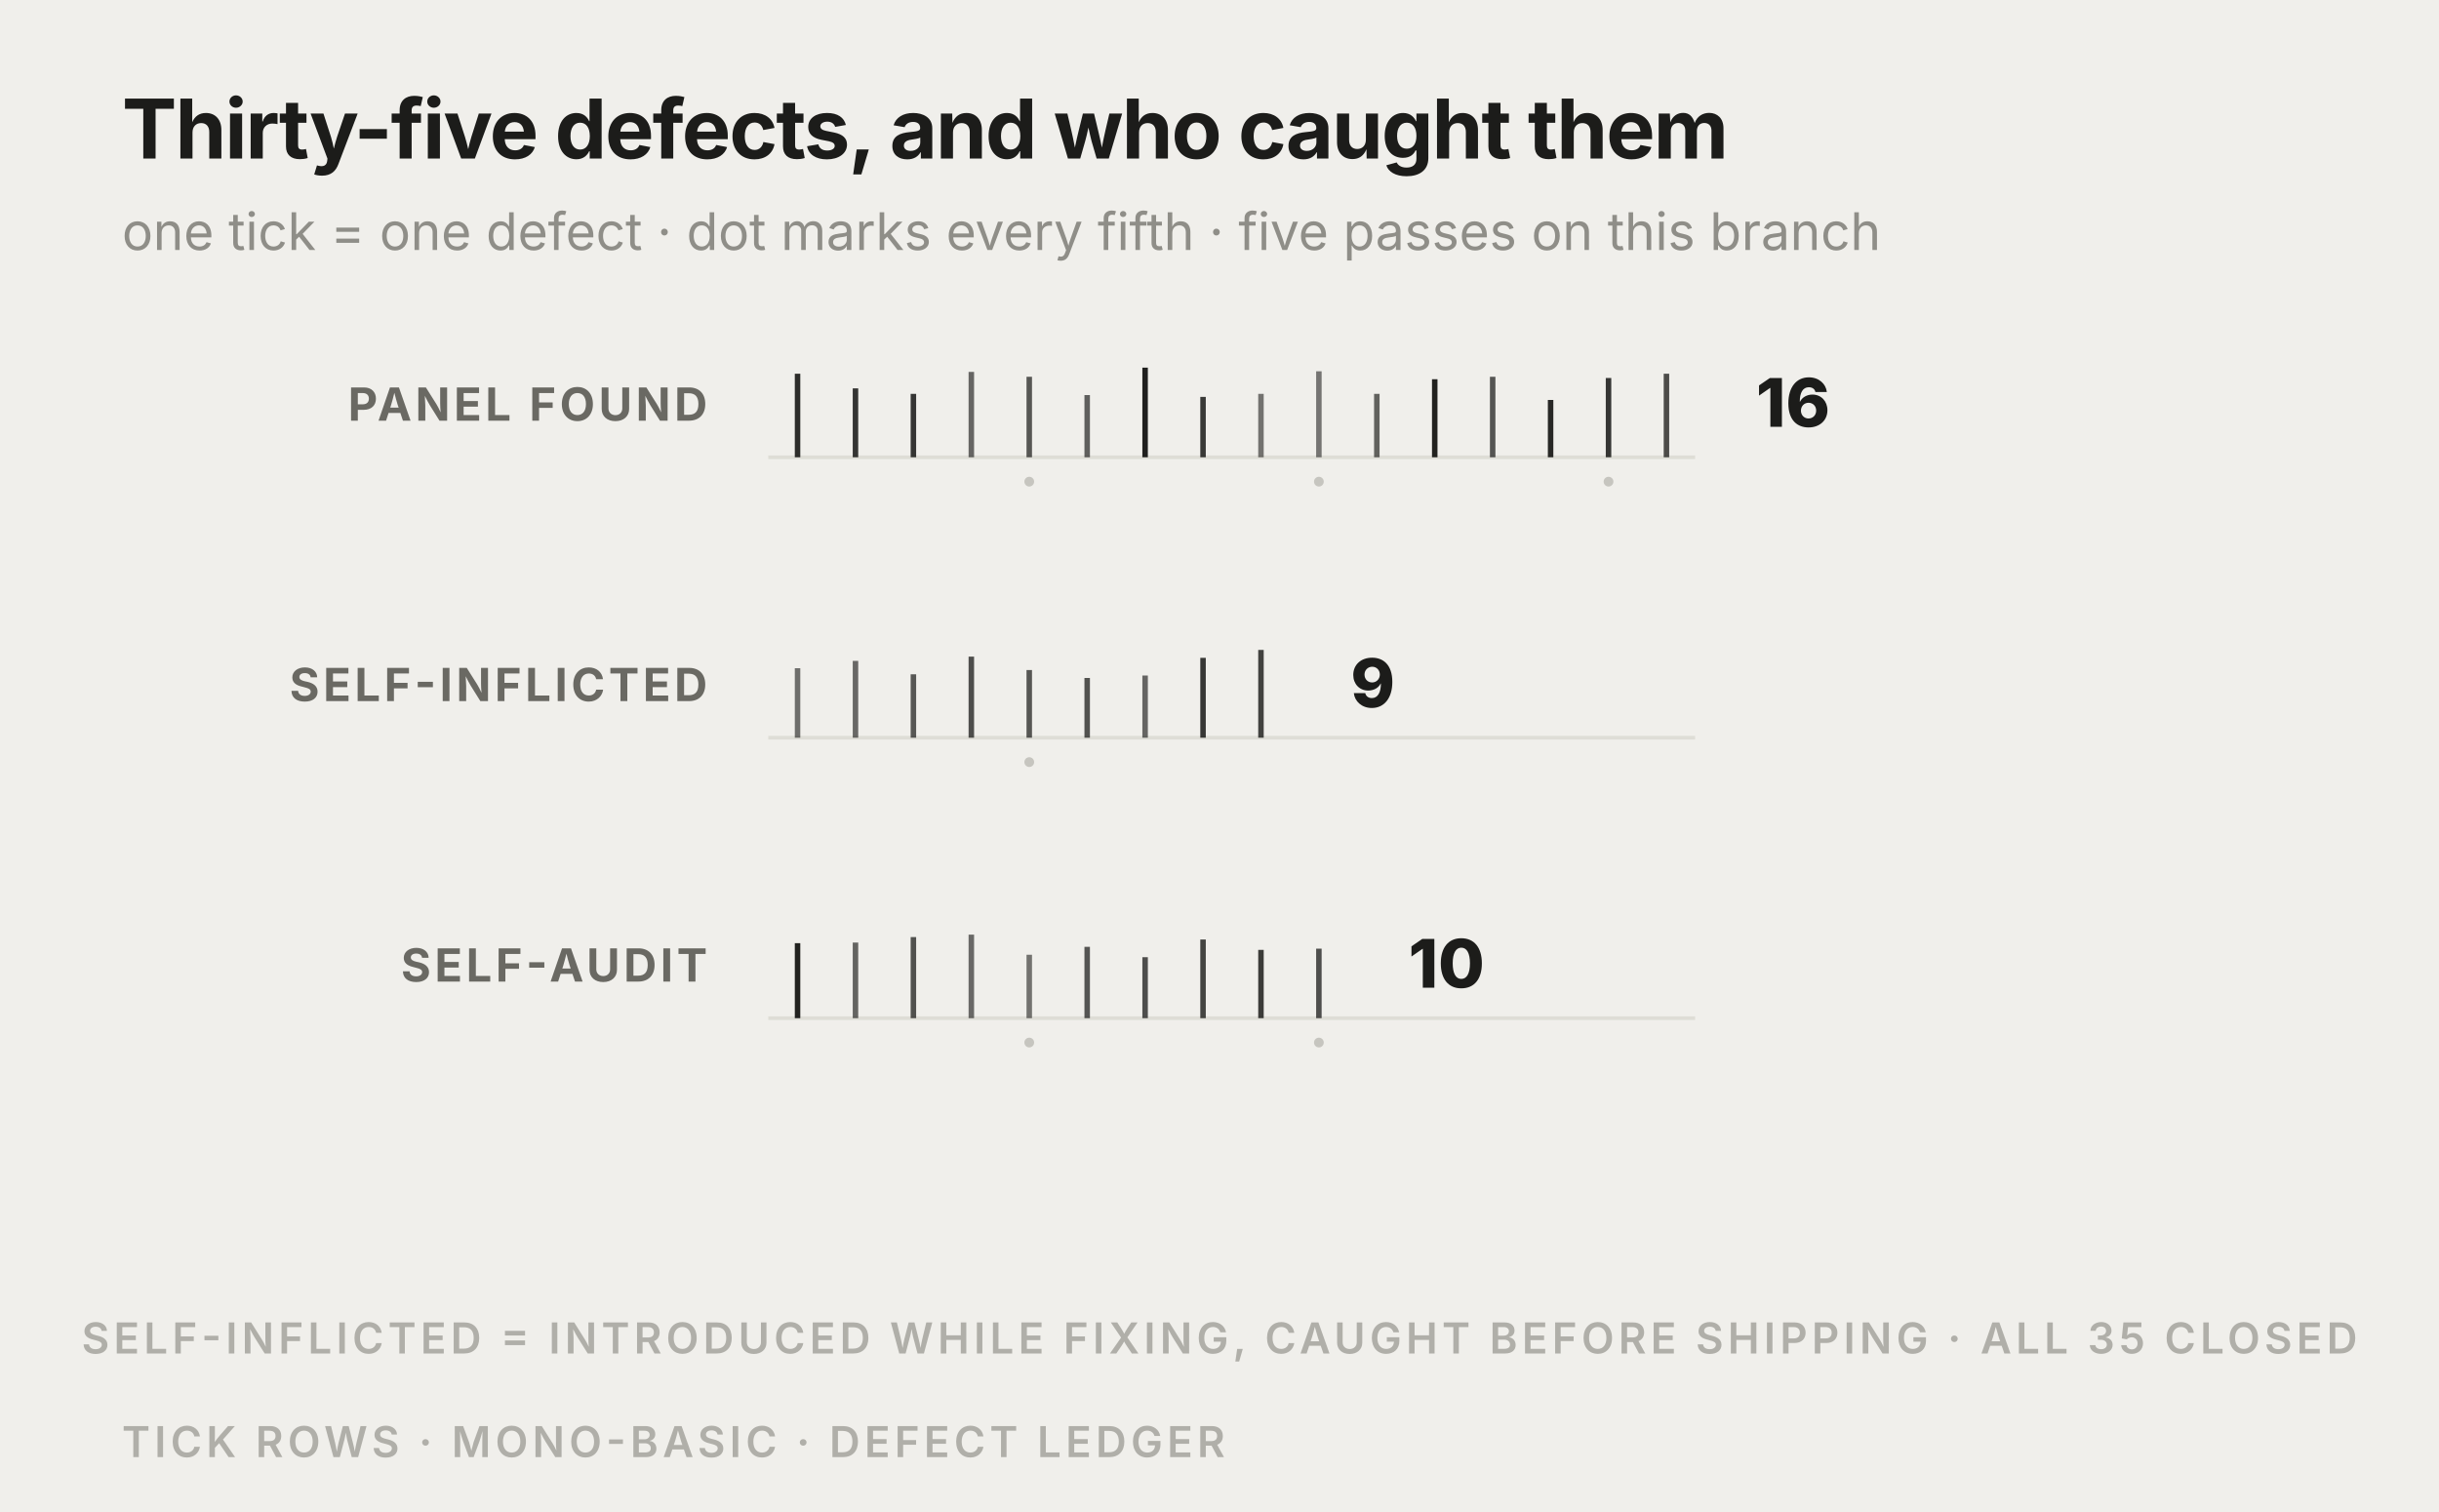
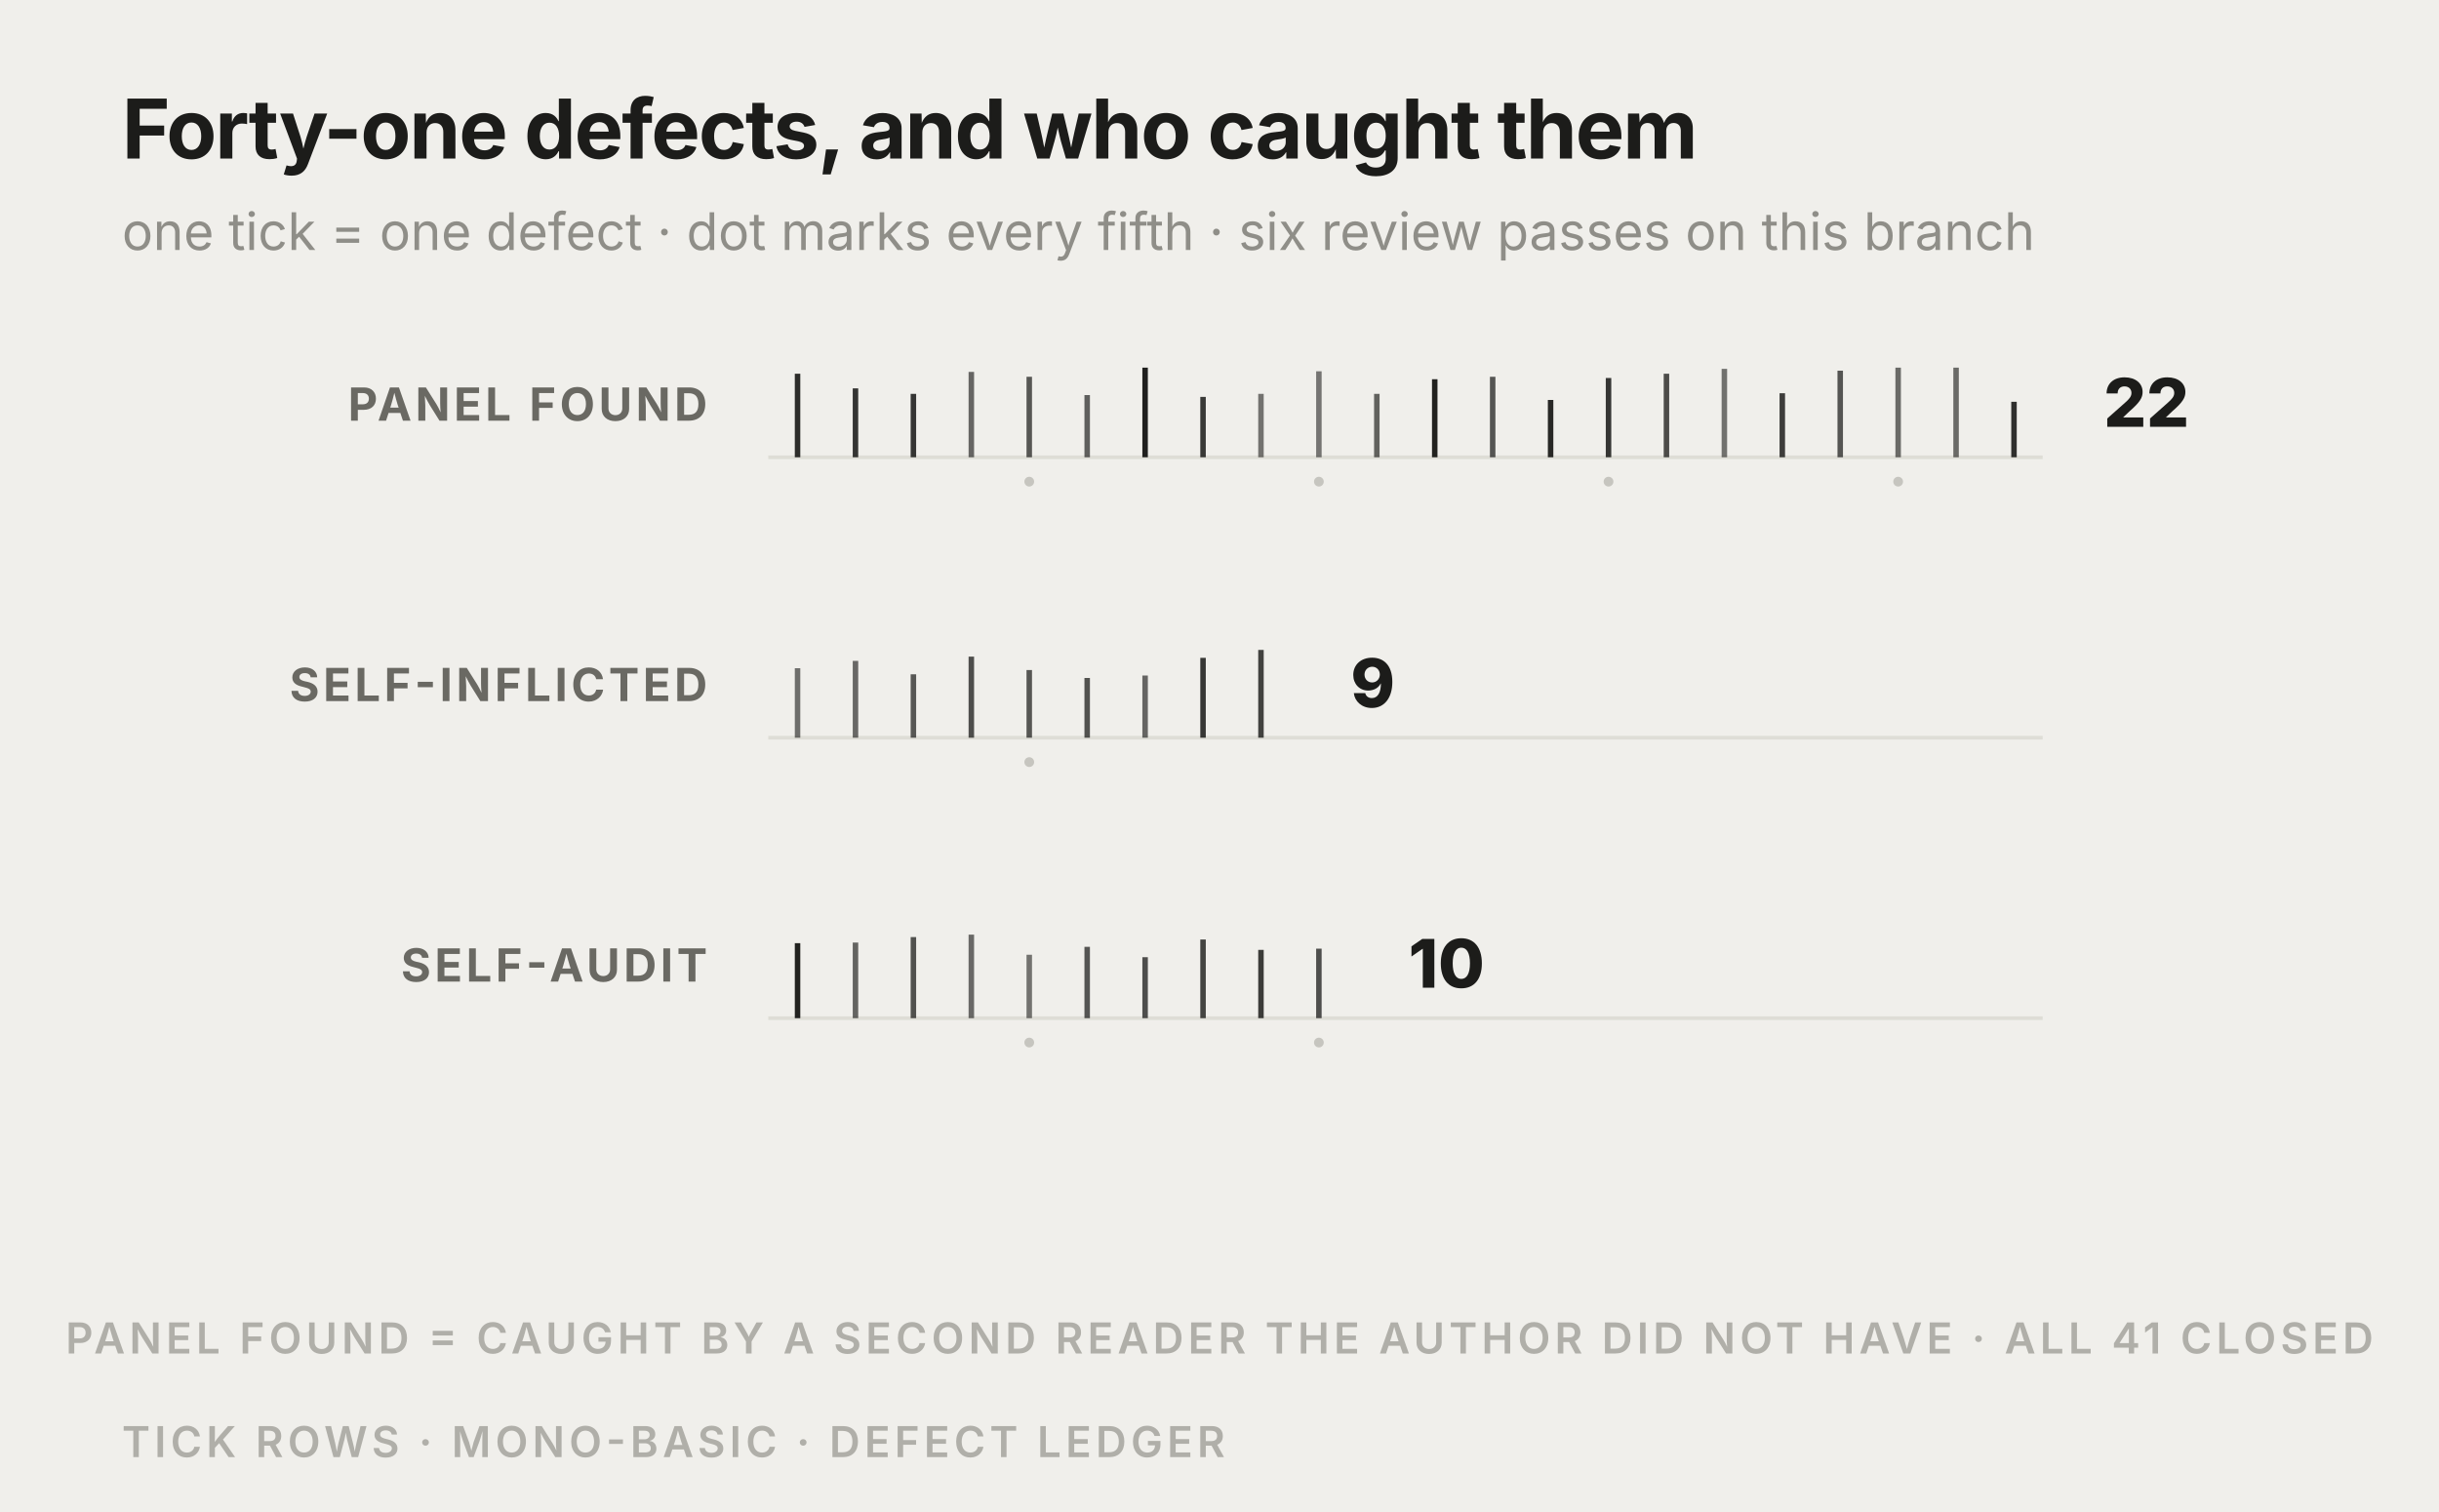
<svg xmlns="http://www.w3.org/2000/svg" viewBox="0 0 400 248" width="400" height="248" font-family="Inter,-apple-system,Helvetica Neue,Arial,sans-serif">
  <style>
  text{font-family:Inter,-apple-system,'Helvetica Neue',Arial,sans-serif}
</style>
  <rect x="0" y="0" width="400" height="248" fill="#F0EFEB" />
-   <text x="20" y="26" font-size="13.5" font-weight="700" fill="#1C1C1A" letter-spacing="-.02em">Thirty-five defects, and who caught them</text>
-   <text x="20" y="41" font-size="8.5" fill="#8F8E88">one tick = one defect · dot marks every fifth · five passes on this branch</text>
+   <text x="20" y="26" font-size="13.5" font-weight="700" fill="#1C1C1A" letter-spacing="-.02em">Forty-one defects, and who caught them</text>
+   <text x="20" y="41" font-size="8.5" fill="#8F8E88">one tick = one defect · dot marks every fifth · six review passes on this branch</text>
  <g transform="translate(0,26)">
    <text x="116" y="43" font-size="7.5" font-weight="700" fill="#6A6963" text-anchor="end" letter-spacing=".08em">PANEL FOUND</text>
-     <line x1="126" y1="49" x2="278" y2="49" stroke="#DEDDD6" stroke-width="0.6" />
+     <line x1="126" y1="49" x2="335.0" y2="49" stroke="#DEDDD6" stroke-width="0.6" />
    <line x1="130.8" y1="49" x2="130.8" y2="35.3" stroke="#1C1C1A" stroke-width="0.9" opacity="0.92" />
    <line x1="140.3" y1="49" x2="140.3" y2="37.7" stroke="#1C1C1A" stroke-width="0.9" opacity="0.88" />
    <line x1="149.8" y1="49" x2="149.8" y2="38.6" stroke="#1C1C1A" stroke-width="0.9" opacity="0.88" />
    <line x1="159.3" y1="49" x2="159.3" y2="35.0" stroke="#1C1C1A" stroke-width="0.9" opacity="0.65" />
    <line x1="168.8" y1="49" x2="168.8" y2="35.8" stroke="#1C1C1A" stroke-width="0.9" opacity="0.72" />
    <circle cx="168.8" cy="53" r="0.8" fill="#C6C5BF" />
    <line x1="178.3" y1="49" x2="178.3" y2="38.8" stroke="#1C1C1A" stroke-width="0.9" opacity="0.68" />
    <line x1="187.8" y1="49" x2="187.8" y2="34.3" stroke="#1C1C1A" stroke-width="0.9" opacity="0.98" />
    <line x1="197.3" y1="49" x2="197.3" y2="39.1" stroke="#1C1C1A" stroke-width="0.9" opacity="0.86" />
    <line x1="206.8" y1="49" x2="206.8" y2="38.6" stroke="#1C1C1A" stroke-width="0.9" opacity="0.59" />
    <line x1="216.3" y1="49" x2="216.3" y2="34.9" stroke="#1C1C1A" stroke-width="0.9" opacity="0.58" />
    <circle cx="216.3" cy="53" r="0.8" fill="#C6C5BF" />
    <line x1="225.8" y1="49" x2="225.8" y2="38.6" stroke="#1C1C1A" stroke-width="0.9" opacity="0.67" />
    <line x1="235.3" y1="49" x2="235.3" y2="36.2" stroke="#1C1C1A" stroke-width="0.9" opacity="0.97" />
    <line x1="244.8" y1="49" x2="244.8" y2="35.8" stroke="#1C1C1A" stroke-width="0.9" opacity="0.73" />
    <line x1="254.3" y1="49" x2="254.3" y2="39.6" stroke="#1C1C1A" stroke-width="0.9" opacity="0.94" />
    <line x1="263.8" y1="49" x2="263.8" y2="36.0" stroke="#1C1C1A" stroke-width="0.9" opacity="0.88" />
    <circle cx="263.8" cy="53" r="0.8" fill="#C6C5BF" />
    <line x1="273.3" y1="49" x2="273.3" y2="35.3" stroke="#1C1C1A" stroke-width="0.9" opacity="0.77" />
-     <text x="288.0" y="44" font-size="11" font-weight="800" fill="#1C1C1A">16</text>
+     <line x1="282.8" y1="49" x2="282.8" y2="34.5" stroke="#1C1C1A" stroke-width="0.9" opacity="0.60" />
+     <line x1="292.3" y1="49" x2="292.3" y2="38.5" stroke="#1C1C1A" stroke-width="0.9" opacity="0.84" />
+     <line x1="301.8" y1="49" x2="301.8" y2="34.8" stroke="#1C1C1A" stroke-width="0.9" opacity="0.73" />
+     <line x1="311.3" y1="49" x2="311.3" y2="34.3" stroke="#1C1C1A" stroke-width="0.9" opacity="0.63" />
+     <circle cx="311.3" cy="53" r="0.8" fill="#C6C5BF" />
+     <line x1="320.8" y1="49" x2="320.8" y2="34.3" stroke="#1C1C1A" stroke-width="0.9" opacity="0.63" />
+     <line x1="330.3" y1="49" x2="330.3" y2="39.9" stroke="#1C1C1A" stroke-width="0.9" opacity="0.91" />
+     <text x="345.0" y="44" font-size="11" font-weight="800" fill="#1C1C1A">22</text>
    <text x="116" y="89" font-size="7.5" font-weight="700" fill="#6A6963" text-anchor="end" letter-spacing=".08em">SELF-INFLICTED</text>
-     <line x1="126" y1="95" x2="278" y2="95" stroke="#DEDDD6" stroke-width="0.6" />
+     <line x1="126" y1="95" x2="335.0" y2="95" stroke="#DEDDD6" stroke-width="0.6" />
    <line x1="130.8" y1="95" x2="130.8" y2="83.6" stroke="#1C1C1A" stroke-width="0.9" opacity="0.61" />
    <line x1="140.3" y1="95" x2="140.3" y2="82.4" stroke="#1C1C1A" stroke-width="0.9" opacity="0.64" />
    <line x1="149.8" y1="95" x2="149.8" y2="84.6" stroke="#1C1C1A" stroke-width="0.9" opacity="0.72" />
    <line x1="159.3" y1="95" x2="159.3" y2="81.7" stroke="#1C1C1A" stroke-width="0.9" opacity="0.76" />
    <line x1="168.8" y1="95" x2="168.8" y2="83.9" stroke="#1C1C1A" stroke-width="0.9" opacity="0.72" />
    <circle cx="168.8" cy="99" r="0.8" fill="#C6C5BF" />
    <line x1="178.3" y1="95" x2="178.3" y2="85.2" stroke="#1C1C1A" stroke-width="0.9" opacity="0.75" />
    <line x1="187.8" y1="95" x2="187.8" y2="84.8" stroke="#1C1C1A" stroke-width="0.9" opacity="0.65" />
    <line x1="197.3" y1="95" x2="197.3" y2="81.9" stroke="#1C1C1A" stroke-width="0.9" opacity="0.87" />
    <line x1="206.8" y1="95" x2="206.8" y2="80.6" stroke="#1C1C1A" stroke-width="0.9" opacity="0.82" />
    <text x="221.5" y="90" font-size="11" font-weight="800" fill="#1C1C1A">9</text>
    <text x="116" y="135" font-size="7.5" font-weight="700" fill="#6A6963" text-anchor="end" letter-spacing=".08em">SELF-AUDIT</text>
-     <line x1="126" y1="141" x2="278" y2="141" stroke="#DEDDD6" stroke-width="0.6" />
+     <line x1="126" y1="141" x2="335.0" y2="141" stroke="#DEDDD6" stroke-width="0.6" />
    <line x1="130.8" y1="141" x2="130.8" y2="128.7" stroke="#1C1C1A" stroke-width="0.9" opacity="0.97" />
    <line x1="140.3" y1="141" x2="140.3" y2="128.6" stroke="#1C1C1A" stroke-width="0.9" opacity="0.66" />
    <line x1="149.8" y1="141" x2="149.8" y2="127.7" stroke="#1C1C1A" stroke-width="0.9" opacity="0.75" />
    <line x1="159.3" y1="141" x2="159.3" y2="127.3" stroke="#1C1C1A" stroke-width="0.9" opacity="0.64" />
    <line x1="168.8" y1="141" x2="168.8" y2="130.6" stroke="#1C1C1A" stroke-width="0.9" opacity="0.59" />
    <circle cx="168.8" cy="145" r="0.8" fill="#C6C5BF" />
    <line x1="178.3" y1="141" x2="178.3" y2="129.3" stroke="#1C1C1A" stroke-width="0.9" opacity="0.73" />
    <line x1="187.8" y1="141" x2="187.8" y2="131.0" stroke="#1C1C1A" stroke-width="0.9" opacity="0.76" />
    <line x1="197.3" y1="141" x2="197.3" y2="128.1" stroke="#1C1C1A" stroke-width="0.9" opacity="0.81" />
    <line x1="206.8" y1="141" x2="206.8" y2="129.8" stroke="#1C1C1A" stroke-width="0.9" opacity="0.85" />
    <line x1="216.3" y1="141" x2="216.3" y2="129.6" stroke="#1C1C1A" stroke-width="0.9" opacity="0.76" />
    <circle cx="216.3" cy="145" r="0.8" fill="#C6C5BF" />
    <text x="231.0" y="136" font-size="11" font-weight="800" fill="#1C1C1A">10</text>
-     <text x="200" y="196" font-size="7" font-weight="600" fill="#B0AFA9" text-anchor="middle" letter-spacing=".1em">SELF-INFLICTED = INTRODUCED WHILE FIXING, CAUGHT BEFORE SHIPPING · ALL 35 CLOSED</text>
+     <text x="200" y="196" font-size="7" font-weight="600" fill="#B0AFA9" text-anchor="middle" letter-spacing=".1em">PANEL FOUND = CAUGHT BY A SECOND READER THE AUTHOR DID NOT HAVE · ALL 41 CLOSED</text>
  </g>
  <text x="20" y="239" font-size="7" font-weight="600" fill="#B0AFA9" letter-spacing=".1em">TICK ROWS · MONO-BASIC · DEFECT LEDGER</text>
</svg>
